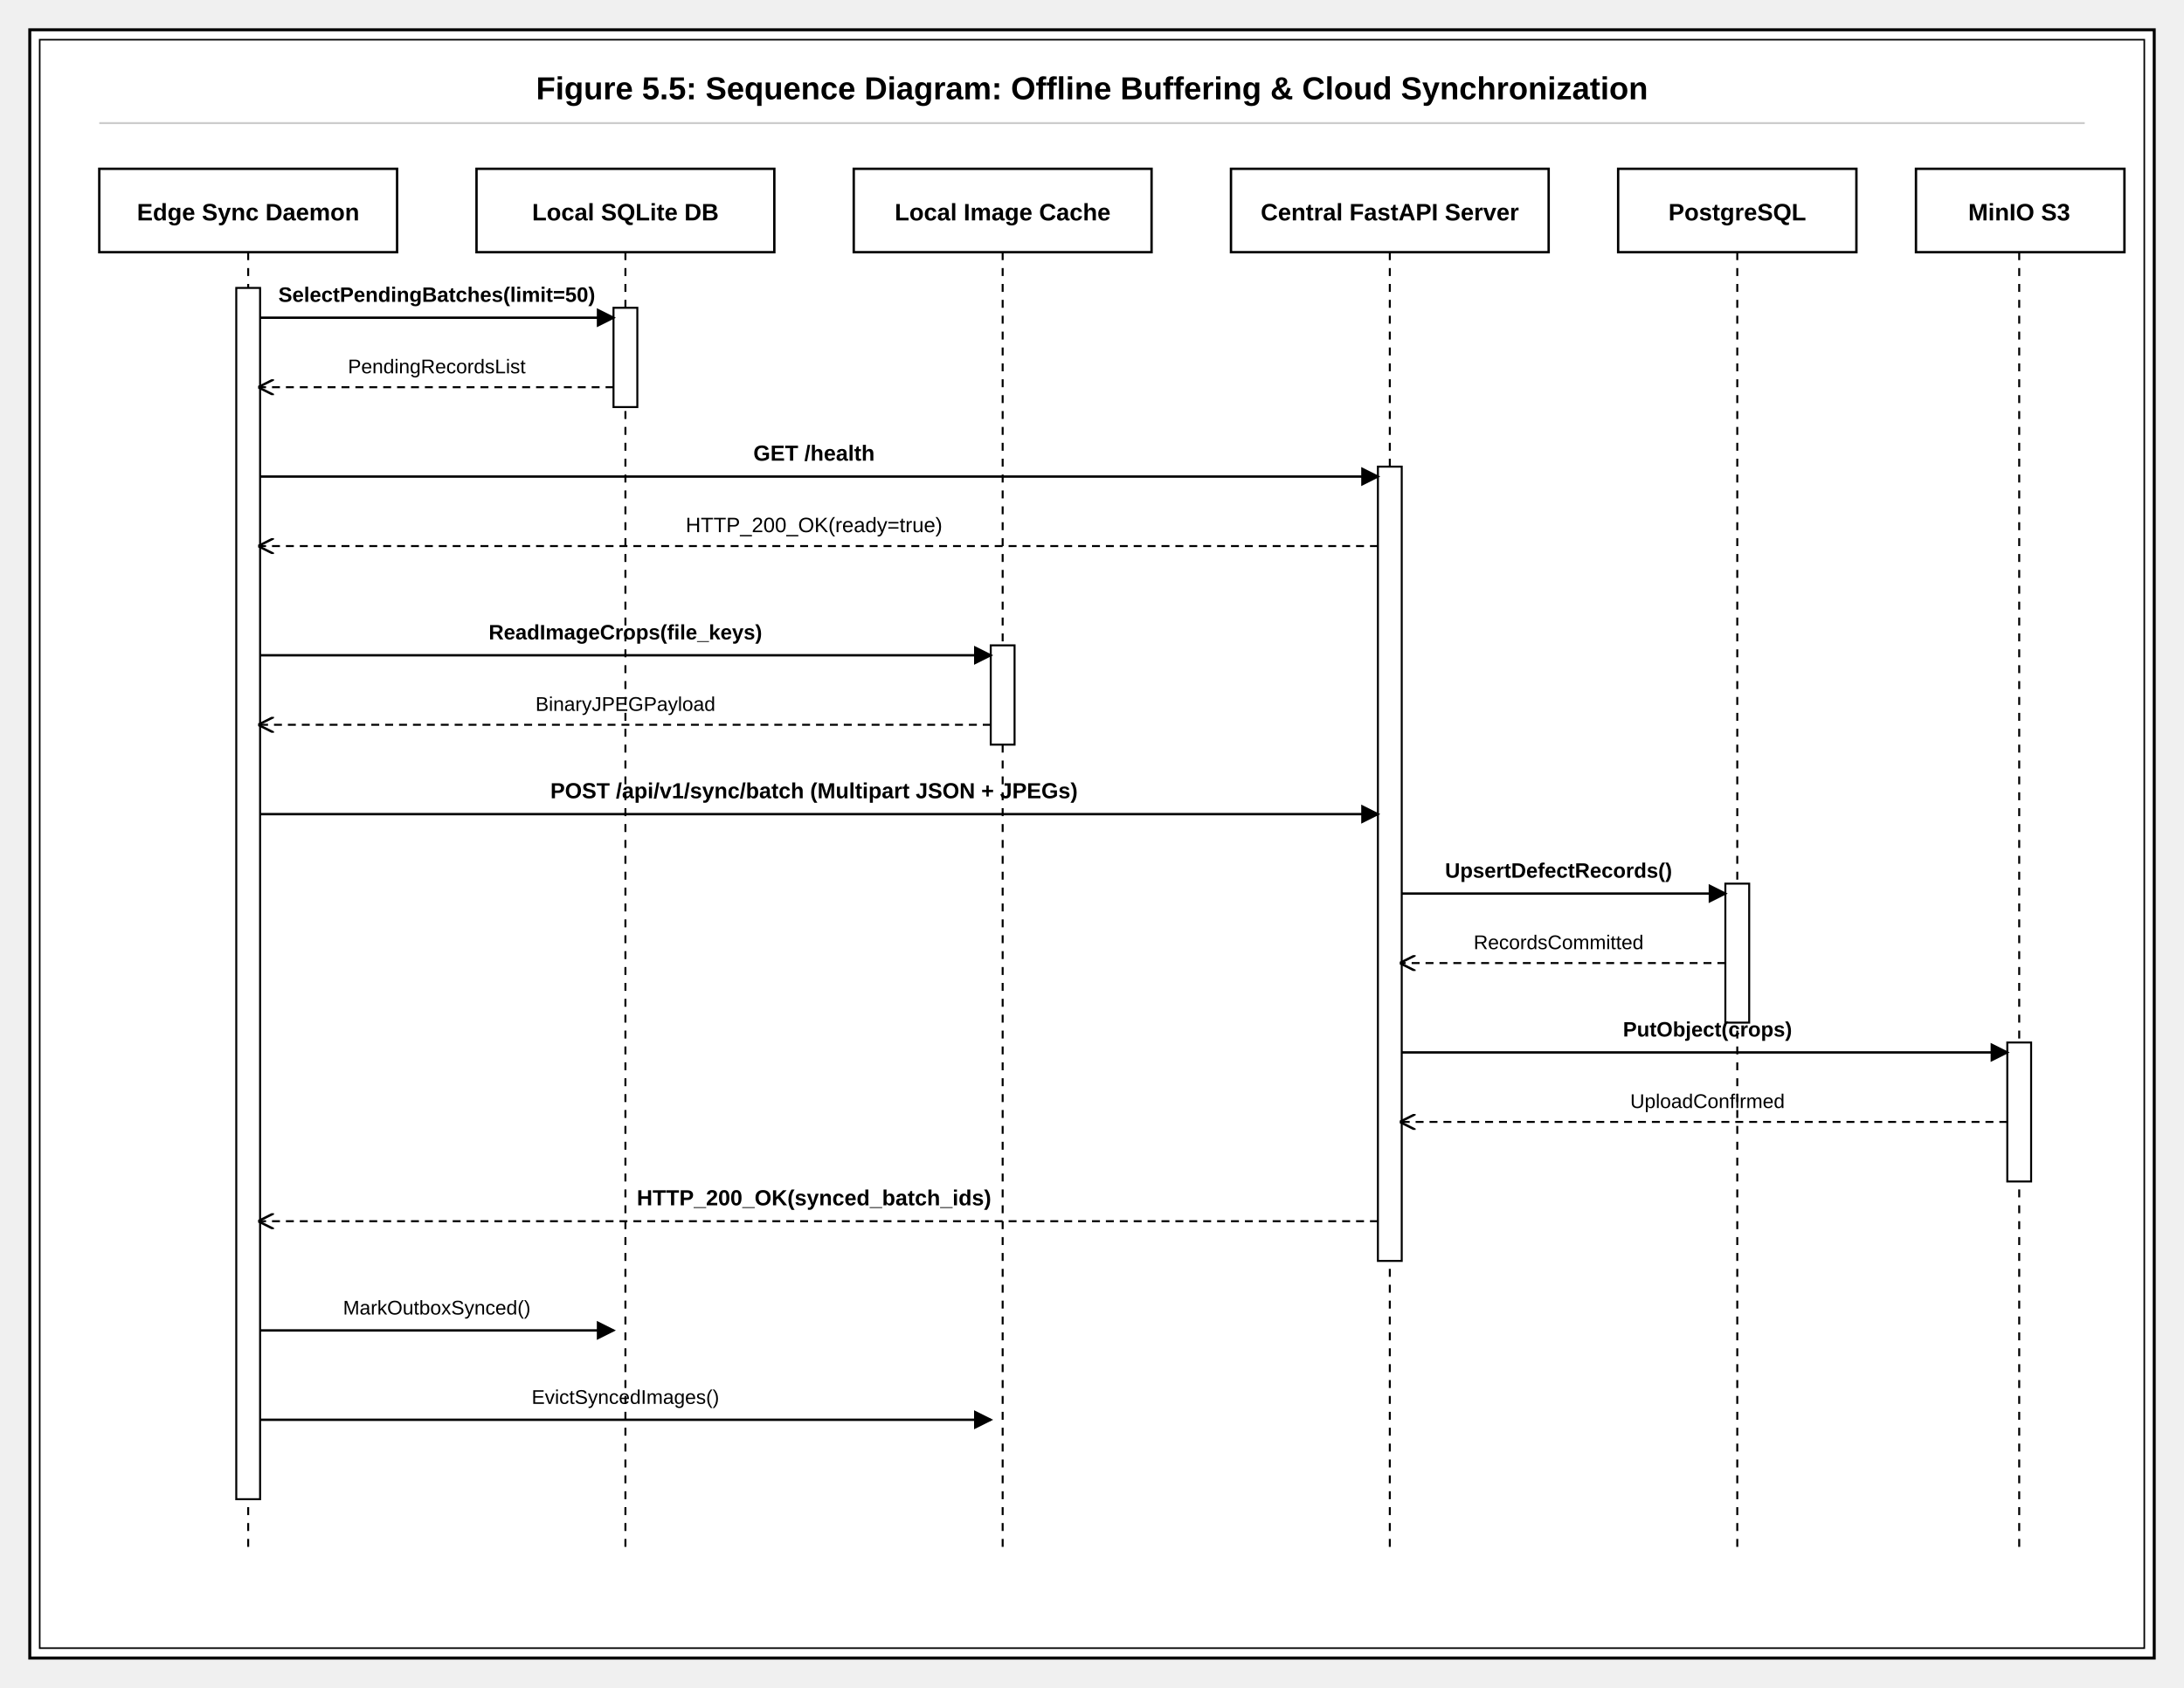
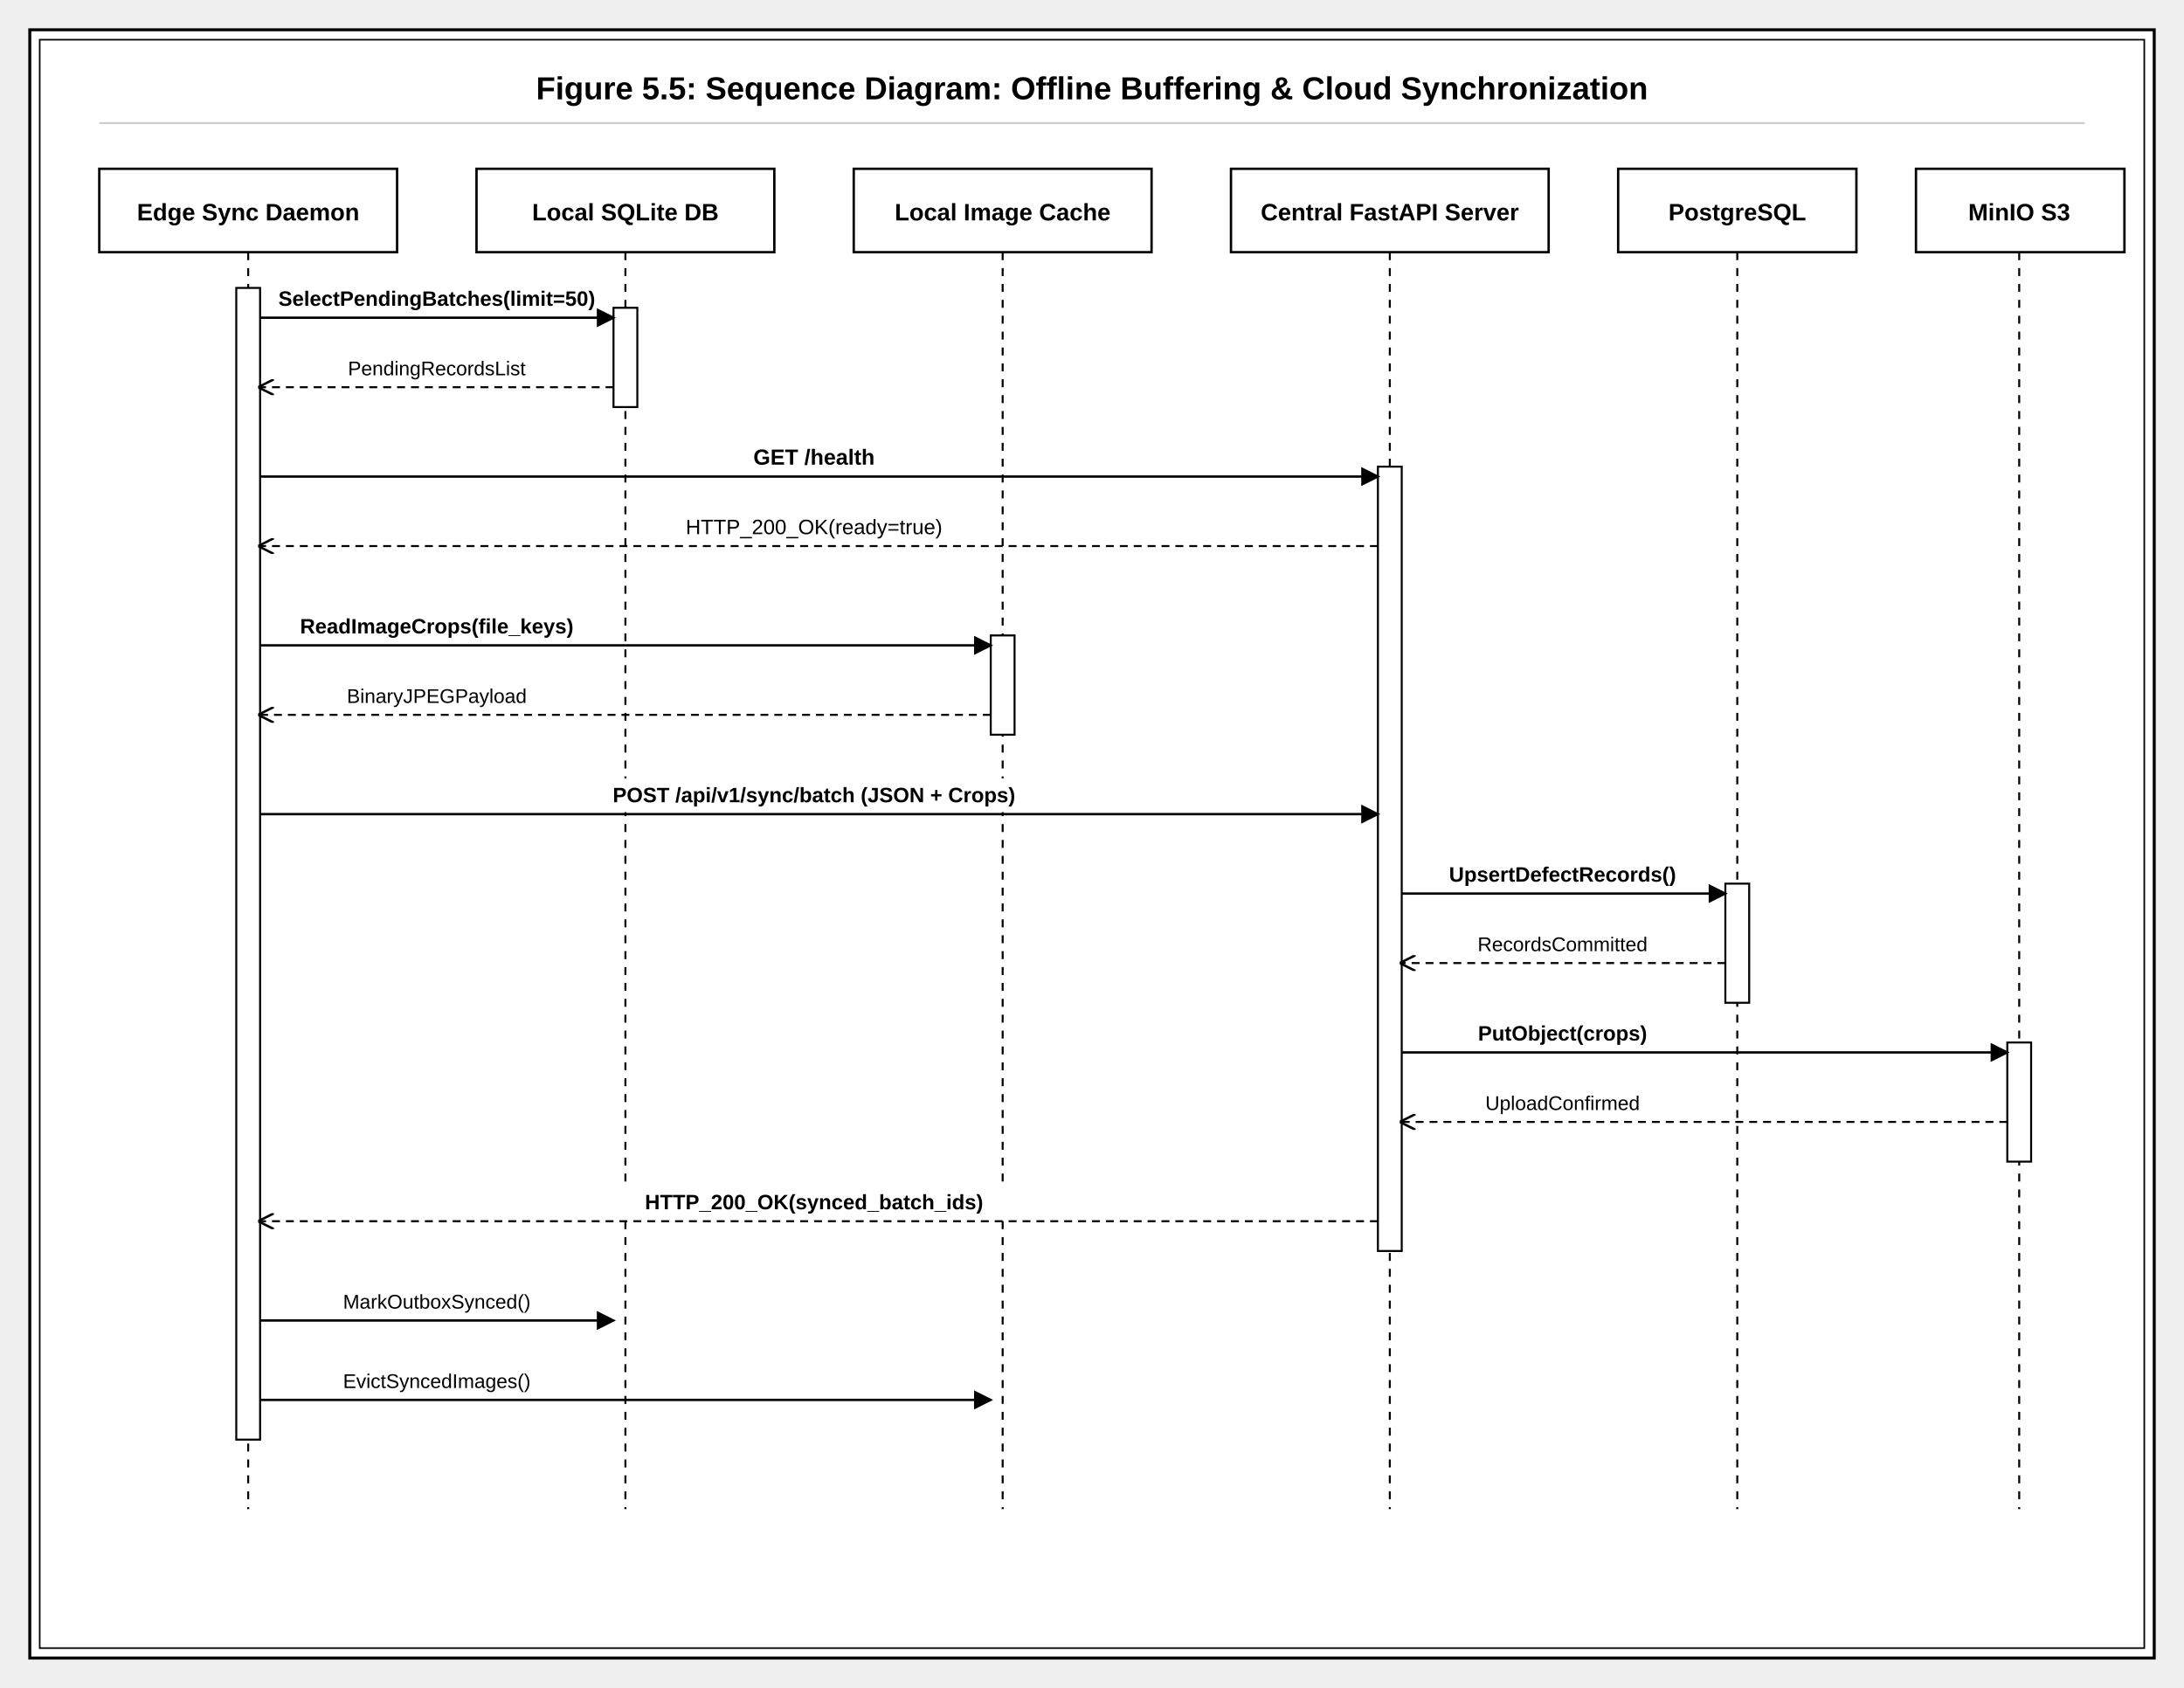
<svg xmlns="http://www.w3.org/2000/svg" viewBox="0 0 1100 850" width="100%" height="100%" style="background-color: #ffffff; font-family: Arial, Helvetica, sans-serif;">
  <defs>
    <marker id="arrow" markerWidth="8" markerHeight="8" refX="7" refY="4" orient="auto">
      <polygon points="0 0, 8 4, 0 8" fill="#000000" />
    </marker>
    <marker id="openArrow" markerWidth="8" markerHeight="8" refX="7" refY="4" orient="auto">
      <path d="M0,0 L8,4 L0,8" fill="none" stroke="#000000" stroke-width="1.2" />
    </marker>
  </defs>
  <rect x="15" y="15" width="1070" height="820" fill="#ffffff" stroke="#000000" stroke-width="1.5" />
  <rect x="20" y="20" width="1060" height="810" fill="none" stroke="#000000" stroke-width="0.8" />
  <text x="550" y="50" fill="#000000" font-size="16" font-weight="bold" text-anchor="middle">Figure 5.5: Sequence Diagram: Offline Buffering &amp; Cloud Synchronization</text>
  <line x1="50" y1="62" x2="1050" y2="62" stroke="#cccccc" stroke-width="1" />
  <rect x="50" y="85" width="150" height="42" fill="#ffffff" stroke="#000000" stroke-width="1.2" />
  <text x="125" y="111" fill="#000000" font-size="12" font-weight="bold" text-anchor="middle">Edge Sync Daemon</text>
-   <line x1="125" y1="127" x2="125" y2="780" stroke="#000000" stroke-width="1" stroke-dasharray="4 4" />
+   <line x1="125" y1="127" x2="125" y2="760" stroke="#000000" stroke-width="1" stroke-dasharray="4 4" />
  <rect x="240" y="85" width="150" height="42" fill="#ffffff" stroke="#000000" stroke-width="1.2" />
  <text x="315" y="111" fill="#000000" font-size="12" font-weight="bold" text-anchor="middle">Local SQLite DB</text>
-   <line x1="315" y1="127" x2="315" y2="780" stroke="#000000" stroke-width="1" stroke-dasharray="4 4" />
+   <line x1="315" y1="127" x2="315" y2="760" stroke="#000000" stroke-width="1" stroke-dasharray="4 4" />
  <rect x="430" y="85" width="150" height="42" fill="#ffffff" stroke="#000000" stroke-width="1.2" />
  <text x="505" y="111" fill="#000000" font-size="12" font-weight="bold" text-anchor="middle">Local Image Cache</text>
-   <line x1="505" y1="127" x2="505" y2="780" stroke="#000000" stroke-width="1" stroke-dasharray="4 4" />
+   <line x1="505" y1="127" x2="505" y2="760" stroke="#000000" stroke-width="1" stroke-dasharray="4 4" />
  <rect x="620" y="85" width="160" height="42" fill="#ffffff" stroke="#000000" stroke-width="1.2" />
  <text x="700" y="111" fill="#000000" font-size="12" font-weight="bold" text-anchor="middle">Central FastAPI Server</text>
-   <line x1="700" y1="127" x2="700" y2="780" stroke="#000000" stroke-width="1" stroke-dasharray="4 4" />
+   <line x1="700" y1="127" x2="700" y2="760" stroke="#000000" stroke-width="1" stroke-dasharray="4 4" />
  <rect x="815" y="85" width="120" height="42" fill="#ffffff" stroke="#000000" stroke-width="1.2" />
  <text x="875" y="111" fill="#000000" font-size="12" font-weight="bold" text-anchor="middle">PostgreSQL</text>
-   <line x1="875" y1="127" x2="875" y2="780" stroke="#000000" stroke-width="1" stroke-dasharray="4 4" />
+   <line x1="875" y1="127" x2="875" y2="760" stroke="#000000" stroke-width="1" stroke-dasharray="4 4" />
  <rect x="965" y="85" width="105" height="42" fill="#ffffff" stroke="#000000" stroke-width="1.2" />
  <text x="1017" y="111" fill="#000000" font-size="12" font-weight="bold" text-anchor="middle">MinIO S3</text>
-   <line x1="1017" y1="127" x2="1017" y2="780" stroke="#000000" stroke-width="1" stroke-dasharray="4 4" />
-   <rect x="119" y="145" width="12" height="610" fill="#ffffff" stroke="#000000" stroke-width="1" />
+   <line x1="1017" y1="127" x2="1017" y2="760" stroke="#000000" stroke-width="1" stroke-dasharray="4 4" />
+   <rect x="119" y="145" width="12" height="580" fill="#ffffff" stroke="#000000" stroke-width="1" />
  <rect x="309" y="155" width="12" height="50" fill="#ffffff" stroke="#000000" stroke-width="1" />
-   <rect x="499" y="325" width="12" height="50" fill="#ffffff" stroke="#000000" stroke-width="1" />
-   <rect x="694" y="235" width="12" height="400" fill="#ffffff" stroke="#000000" stroke-width="1" />
-   <rect x="869" y="445" width="12" height="70" fill="#ffffff" stroke="#000000" stroke-width="1" />
-   <rect x="1011" y="525" width="12" height="70" fill="#ffffff" stroke="#000000" stroke-width="1" />
+   <rect x="499" y="320" width="12" height="50" fill="#ffffff" stroke="#000000" stroke-width="1" />
+   <rect x="694" y="235" width="12" height="395" fill="#ffffff" stroke="#000000" stroke-width="1" />
+   <rect x="869" y="445" width="12" height="60" fill="#ffffff" stroke="#000000" stroke-width="1" />
+   <rect x="1011" y="525" width="12" height="60" fill="#ffffff" stroke="#000000" stroke-width="1" />
  <line x1="131" y1="160" x2="309" y2="160" stroke="#000000" stroke-width="1.2" marker-end="url(#arrow)" />
-   <text x="220" y="152" fill="#000000" font-size="10.5" font-weight="bold" text-anchor="middle">SelectPendingBatches(limit=50)</text>
+   <rect x="140" y="142" width="160" height="16" fill="#ffffff" />
+   <text x="220" y="154" fill="#000000" font-size="10.5" font-weight="bold" text-anchor="middle">SelectPendingBatches(limit=50)</text>
  <line x1="309" y1="195" x2="131" y2="195" stroke="#000000" stroke-width="1" stroke-dasharray="4 3" marker-end="url(#openArrow)" />
-   <text x="220" y="188" fill="#000000" font-size="10" text-anchor="middle">PendingRecordsList</text>
+   <rect x="160" y="177" width="120" height="16" fill="#ffffff" />
+   <text x="220" y="189" fill="#000000" font-size="10" text-anchor="middle">PendingRecordsList</text>
  <line x1="131" y1="240" x2="694" y2="240" stroke="#000000" stroke-width="1.2" marker-end="url(#arrow)" />
-   <text x="410" y="232" fill="#000000" font-size="11" font-weight="bold" text-anchor="middle">GET /health</text>
+   <rect x="365" y="222" width="90" height="16" fill="#ffffff" />
+   <text x="410" y="234" fill="#000000" font-size="11" font-weight="bold" text-anchor="middle">GET /health</text>
  <line x1="694" y1="275" x2="131" y2="275" stroke="#000000" stroke-width="1" stroke-dasharray="4 3" marker-end="url(#openArrow)" />
-   <text x="410" y="268" fill="#000000" font-size="10.5" text-anchor="middle">HTTP_200_OK(ready=true)</text>
-   <line x1="131" y1="330" x2="499" y2="330" stroke="#000000" stroke-width="1.2" marker-end="url(#arrow)" />
-   <text x="315" y="322" fill="#000000" font-size="10.5" font-weight="bold" text-anchor="middle">ReadImageCrops(file_keys)</text>
-   <line x1="499" y1="365" x2="131" y2="365" stroke="#000000" stroke-width="1" stroke-dasharray="4 3" marker-end="url(#openArrow)" />
-   <text x="315" y="358" fill="#000000" font-size="10" text-anchor="middle">BinaryJPEGPayload</text>
+   <rect x="330" y="257" width="160" height="16" fill="#ffffff" />
+   <text x="410" y="269" fill="#000000" font-size="10.5" text-anchor="middle">HTTP_200_OK(ready=true)</text>
+   <line x1="131" y1="325" x2="499" y2="325" stroke="#000000" stroke-width="1.2" marker-end="url(#arrow)" />
+   <rect x="135" y="307" width="170" height="16" fill="#ffffff" />
+   <text x="220" y="319" fill="#000000" font-size="10.5" font-weight="bold" text-anchor="middle">ReadImageCrops(file_keys)</text>
+   <line x1="499" y1="360" x2="131" y2="360" stroke="#000000" stroke-width="1" stroke-dasharray="4 3" marker-end="url(#openArrow)" />
+   <rect x="155" y="342" width="130" height="16" fill="#ffffff" />
+   <text x="220" y="354" fill="#000000" font-size="10" text-anchor="middle">BinaryJPEGPayload</text>
  <line x1="131" y1="410" x2="694" y2="410" stroke="#000000" stroke-width="1.2" marker-end="url(#arrow)" />
-   <text x="410" y="402" fill="#000000" font-size="11" font-weight="bold" text-anchor="middle">POST /api/v1/sync/batch (Multipart JSON + JPEGs)</text>
+   <rect x="275" y="392" width="270" height="17" fill="#ffffff" />
+   <text x="410" y="404" fill="#000000" font-size="10.5" font-weight="bold" text-anchor="middle">POST /api/v1/sync/batch (JSON + Crops)</text>
  <line x1="706" y1="450" x2="869" y2="450" stroke="#000000" stroke-width="1.2" marker-end="url(#arrow)" />
-   <text x="785" y="442" fill="#000000" font-size="10.5" font-weight="bold" text-anchor="middle">UpsertDefectRecords()</text>
+   <rect x="720" y="432" width="135" height="16" fill="#ffffff" />
+   <text x="787" y="444" fill="#000000" font-size="10.5" font-weight="bold" text-anchor="middle">UpsertDefectRecords()</text>
  <line x1="869" y1="485" x2="706" y2="485" stroke="#000000" stroke-width="1" stroke-dasharray="4 3" marker-end="url(#openArrow)" />
-   <text x="785" y="478" fill="#000000" font-size="10" text-anchor="middle">RecordsCommitted</text>
+   <rect x="732" y="467" width="110" height="16" fill="#ffffff" />
+   <text x="787" y="479" fill="#000000" font-size="10" text-anchor="middle">RecordsCommitted</text>
  <line x1="706" y1="530" x2="1011" y2="530" stroke="#000000" stroke-width="1.2" marker-end="url(#arrow)" />
-   <text x="860" y="522" fill="#000000" font-size="10.5" font-weight="bold" text-anchor="middle">PutObject(crops)</text>
+   <rect x="735" y="512" width="105" height="16" fill="#ffffff" />
+   <text x="787" y="524" fill="#000000" font-size="10.5" font-weight="bold" text-anchor="middle">PutObject(crops)</text>
  <line x1="1011" y1="565" x2="706" y2="565" stroke="#000000" stroke-width="1" stroke-dasharray="4 3" marker-end="url(#openArrow)" />
-   <text x="860" y="558" fill="#000000" font-size="10" text-anchor="middle">UploadConfirmed</text>
+   <rect x="730" y="547" width="115" height="16" fill="#ffffff" />
+   <text x="787" y="559" fill="#000000" font-size="10" text-anchor="middle">UploadConfirmed</text>
  <line x1="694" y1="615" x2="131" y2="615" stroke="#000000" stroke-width="1" stroke-dasharray="4 3" marker-end="url(#openArrow)" />
-   <text x="410" y="607" fill="#000000" font-size="11" font-weight="bold" text-anchor="middle">HTTP_200_OK(synced_batch_ids)</text>
-   <line x1="131" y1="670" x2="309" y2="670" stroke="#000000" stroke-width="1.2" marker-end="url(#arrow)" />
-   <text x="220" y="662" fill="#000000" font-size="10" text-anchor="middle">MarkOutboxSynced()</text>
-   <line x1="131" y1="715" x2="499" y2="715" stroke="#000000" stroke-width="1.2" marker-end="url(#arrow)" />
-   <text x="315" y="707" fill="#000000" font-size="10" text-anchor="middle">EvictSyncedImages()</text>
+   <rect x="310" y="597" width="200" height="16" fill="#ffffff" />
+   <text x="410" y="609" fill="#000000" font-size="10.5" font-weight="bold" text-anchor="middle">HTTP_200_OK(synced_batch_ids)</text>
+   <line x1="131" y1="665" x2="309" y2="665" stroke="#000000" stroke-width="1.2" marker-end="url(#arrow)" />
+   <rect x="155" y="647" width="130" height="16" fill="#ffffff" />
+   <text x="220" y="659" fill="#000000" font-size="10" text-anchor="middle">MarkOutboxSynced()</text>
+   <line x1="131" y1="705" x2="499" y2="705" stroke="#000000" stroke-width="1.2" marker-end="url(#arrow)" />
+   <rect x="155" y="687" width="130" height="16" fill="#ffffff" />
+   <text x="220" y="699" fill="#000000" font-size="10" text-anchor="middle">EvictSyncedImages()</text>
</svg>
